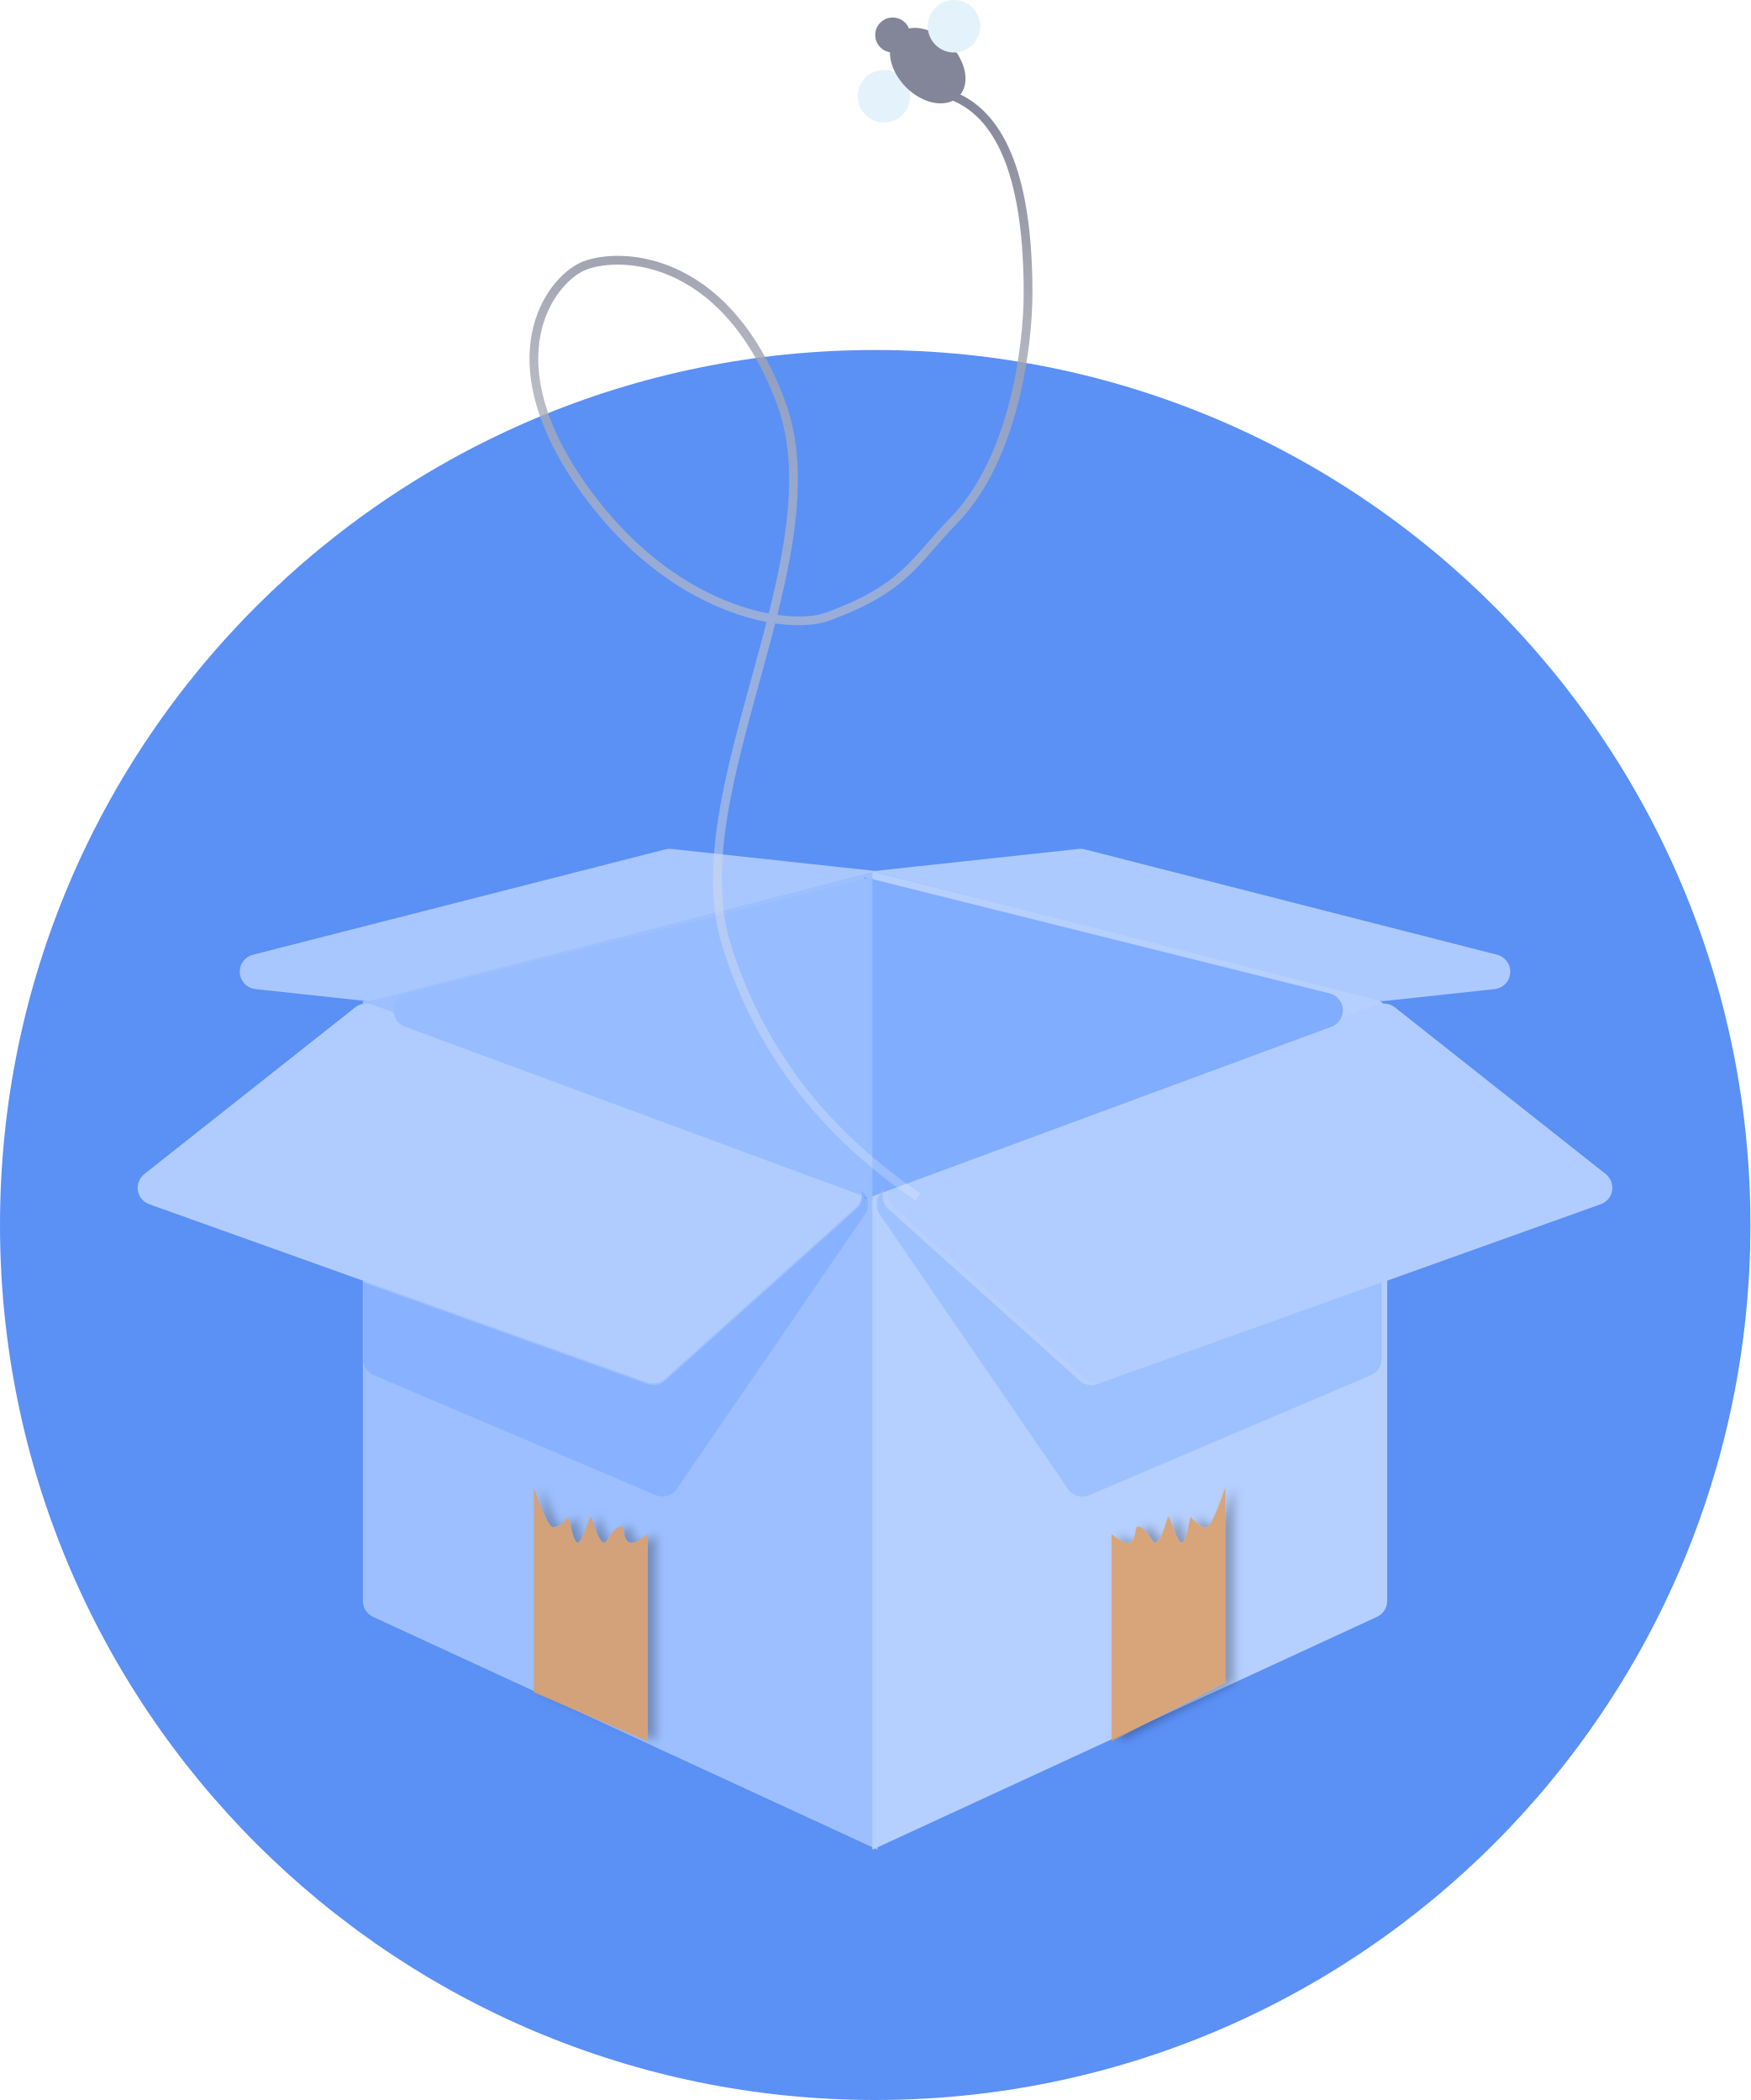
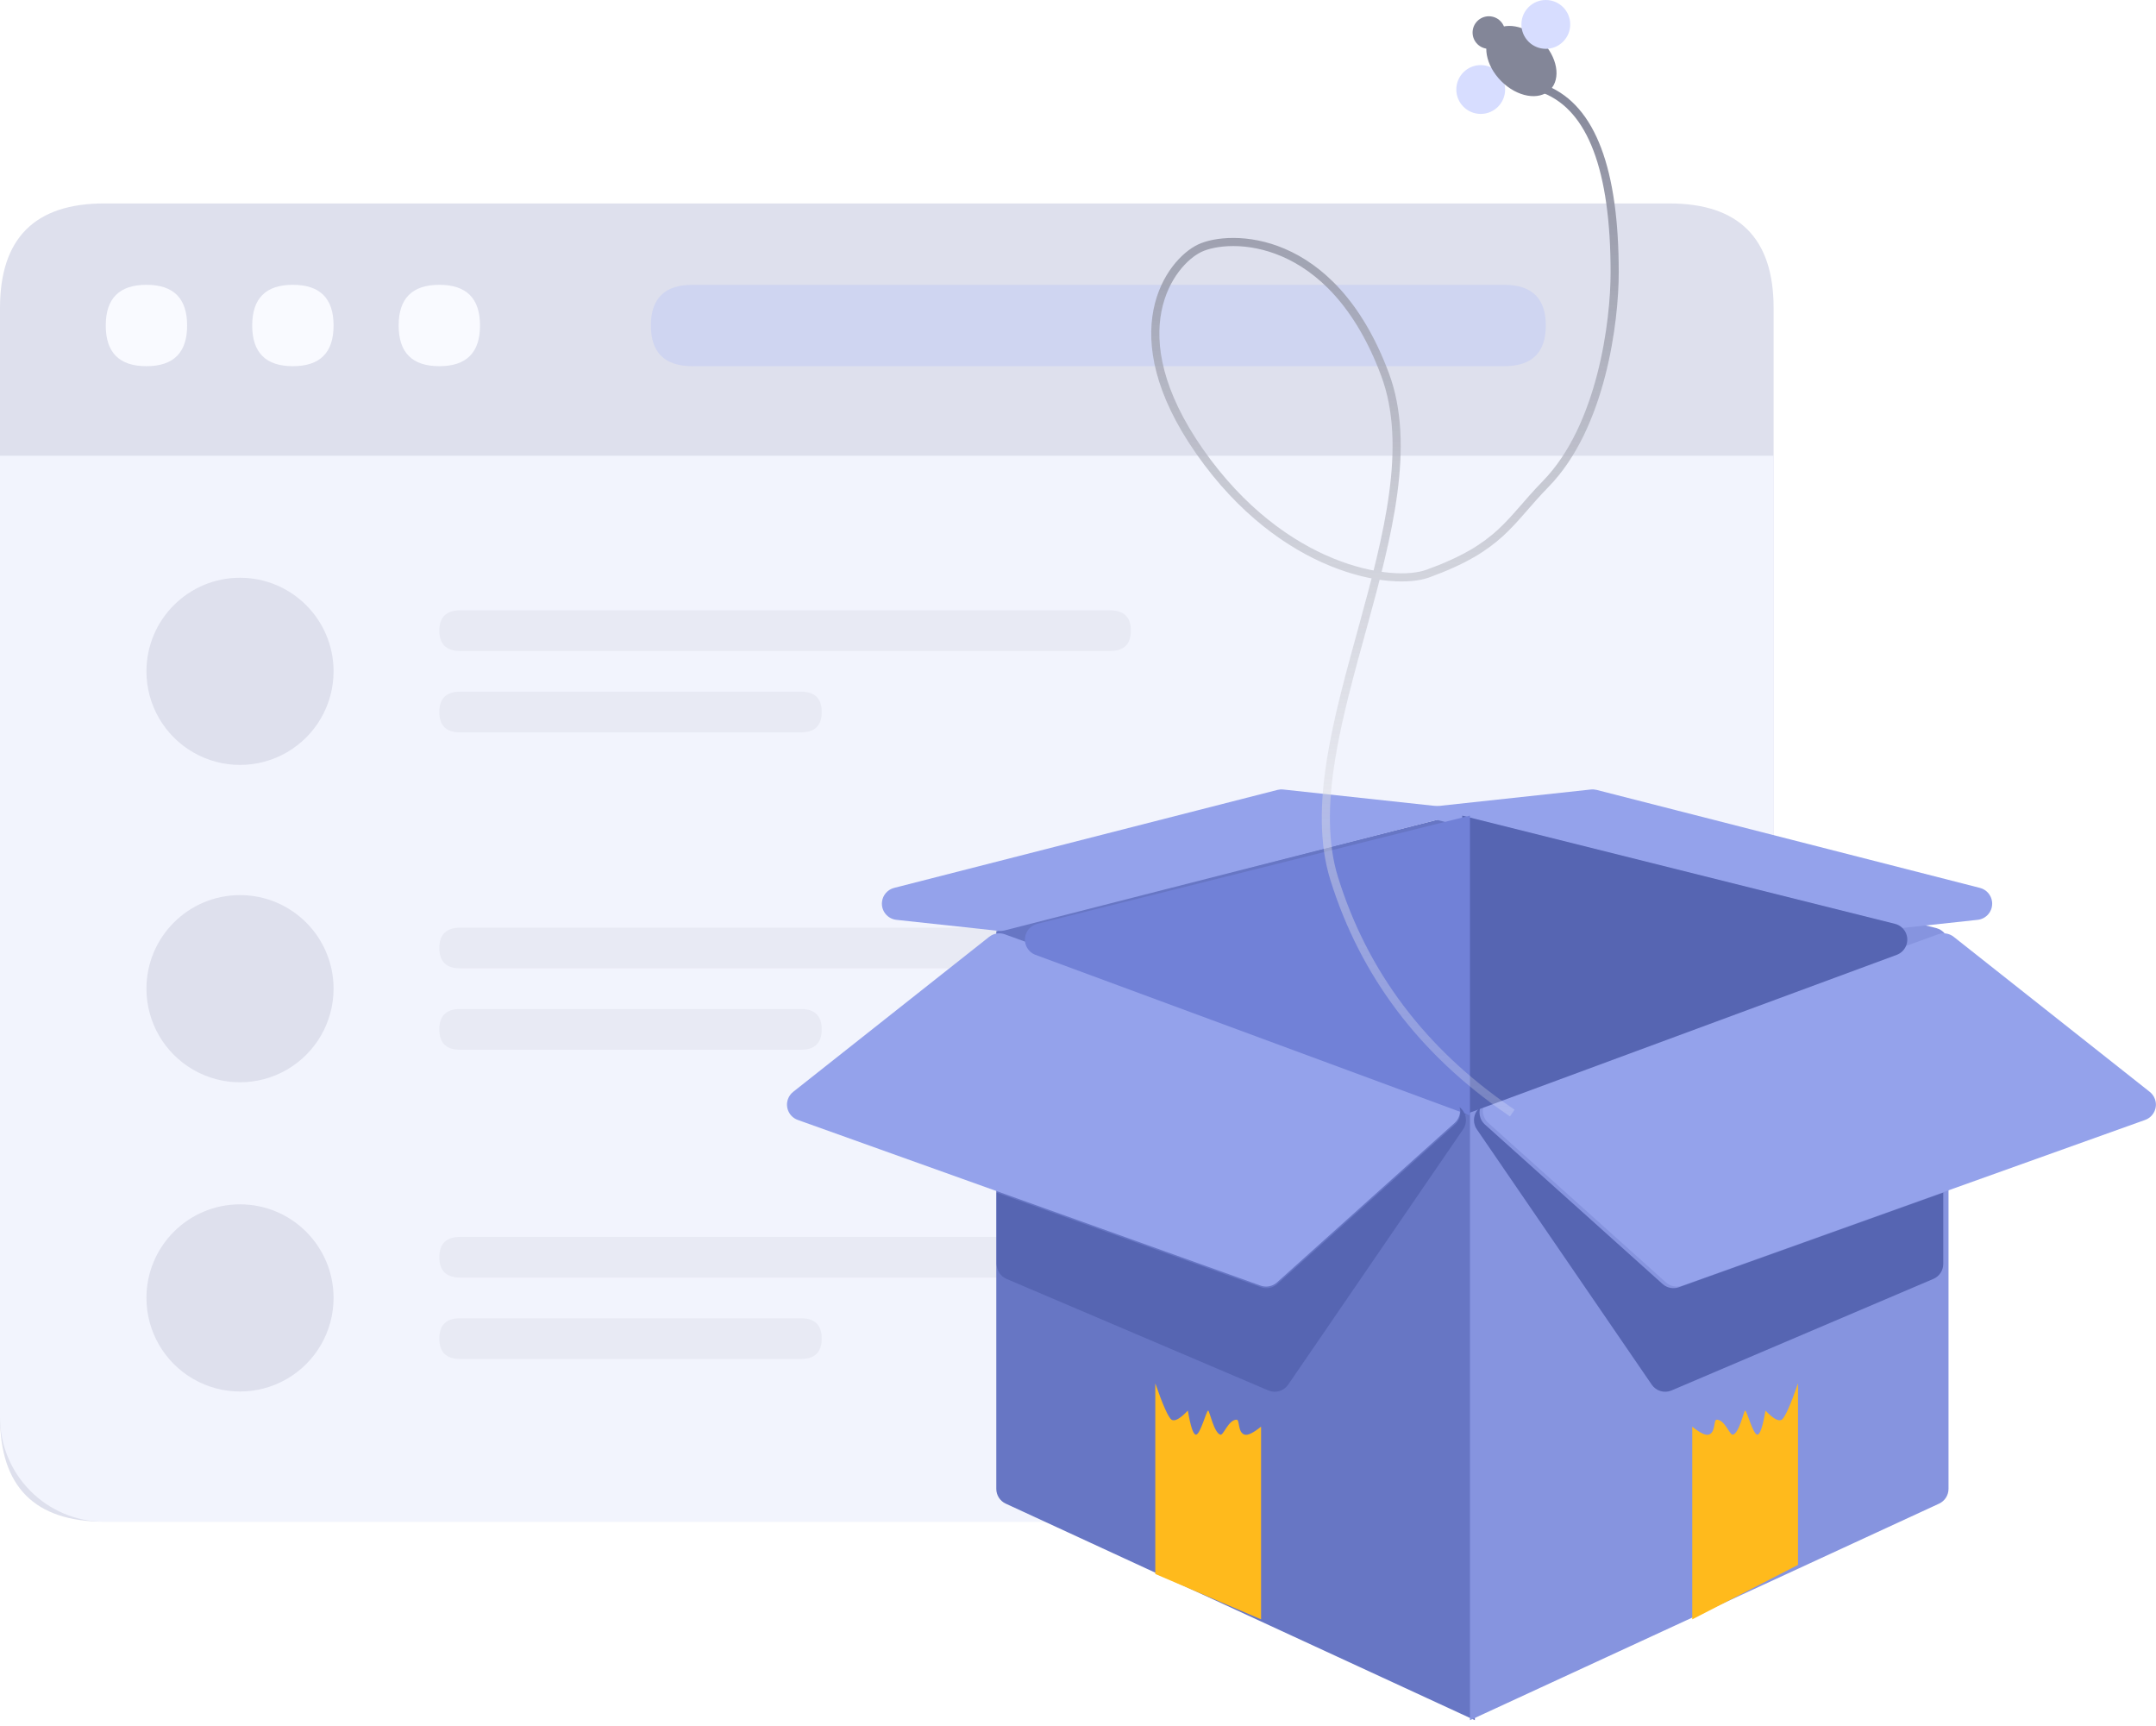
- <svg xmlns="http://www.w3.org/2000/svg" xmlns:xlink="http://www.w3.org/1999/xlink" width="200px" height="240px" viewBox="0 0 200 240" version="1.1">
+ <svg xmlns="http://www.w3.org/2000/svg" width="265" height="212" viewBox="0 0 265 212">
  <defs>
-     <path d="M46,170 C46.948,172.721 47.614,174.208 48,174.462 C48.386,174.715 49.052,174.343 50,173.346 C50.339,175.32 50.672,176.307 51,176.306 C51.531,176.305 52.289,173.325 52.5,173.346 C52.663,173.362 53.211,176.09 54,176.306 C54.395,176.415 54.98,174.463 56,174.462 C56.405,174.461 56.096,176.061 57,176.306 C57.385,176.411 58.052,176.082 59,175.32 L59,199 L46,193.423 L46,170 Z" id="path-1" />
-     <filter x="-7.7%" y="-6.9%" width="130.8%" height="113.8%" filterUnits="objectBoundingBox" id="filter-2">
-       <feOffset dx="1" dy="0" in="SourceAlpha" result="shadowOffsetOuter1" />
-       <feGaussianBlur stdDeviation="0.5" in="shadowOffsetOuter1" result="shadowBlurOuter1" />
-       <feComposite in="shadowBlurOuter1" in2="SourceAlpha" operator="out" result="shadowBlurOuter1" />
-       <feColorMatrix values="0 0 0 0 0   0 0 0 0 0   0 0 0 0 0  0 0 0 0.26 0" type="matrix" in="shadowBlurOuter1" />
-     </filter>
-     <path d="M125,170 L125,192.308 L112,199 L112,175.32 C112.948,176.082 113.615,176.411 114,176.306 C114.904,176.061 114.595,174.461 115,174.462 C116.02,174.463 116.605,176.415 117,176.306 C117.789,176.09 118.337,173.362 118.5,173.346 C118.711,173.325 119.469,176.305 120,176.306 C120.328,176.307 120.661,175.32 121,173.346 C121.948,174.343 122.614,174.715 123,174.462 C123.386,174.208 124.052,172.721 125,170 Z" id="path-3" />
-     <filter x="-7.7%" y="-6.9%" width="130.8%" height="113.8%" filterUnits="objectBoundingBox" id="filter-4">
-       <feOffset dx="1" dy="0" in="SourceAlpha" result="shadowOffsetOuter1" />
-       <feGaussianBlur stdDeviation="0.5" in="shadowOffsetOuter1" result="shadowBlurOuter1" />
-       <feComposite in="shadowBlurOuter1" in2="SourceAlpha" operator="out" result="shadowBlurOuter1" />
-       <feColorMatrix values="0 0 0 0 0   0 0 0 0 0   0 0 0 0 0  0 0 0 0.26 0" type="matrix" in="shadowBlurOuter1" />
-     </filter>
-     <linearGradient x1="50%" y1="0%" x2="50%" y2="100%" id="linearGradient-5">
-       <stop stop-color="#838698" offset="0%" />
-       <stop stop-color="#FFFFFF" stop-opacity="0.2" offset="100%" />
+     <linearGradient id="空界面图-a" x1="50%" x2="50%" y1="0%" y2="100%">
+       <stop offset="0%" stop-color="#838698" />
+       <stop offset="100%" stop-color="#FFF" stop-opacity=".2" />
    </linearGradient>
  </defs>
-   <g id="报表" stroke="none" stroke-width="1" fill="none" fill-rule="evenodd">
-     <g id="无应用－空" transform="translate(-567, -330)">
-       <g id="Group-11" transform="translate(567, 330)">
-         <g id="Group-10">
-           <path d="M200,140 C200,195.229 155.229,240 100,240 C44.771,240 0,195.229 0,140 C0,84.771 44.771,40 100,40 C155.229,40 200,84.771 200,140" id="Fill-1" fill="#5B90F5" />
-           <g id="Group-9" transform="translate(15, 0)">
-             <g id="Group-3" transform="translate(0, 97)">
-               <path d="M26.457,17.435 L85.279,2.568 L85.279,114.393 L27.619,87.781 C26.911,87.454 26.457,86.745 26.457,85.965 L26.457,17.435 Z" id="Rectangle-3" fill="#9DBFFF" />
-               <path d="M141.988,17.053 L84.677,2.568 L84.677,114.393 L142.336,87.781 C143.045,87.454 143.498,86.745 143.498,85.965 L143.498,18.992 C143.498,18.076 142.876,17.278 141.988,17.053 Z" id="Combined-Shape" fill="#B5CFFF" />
-               <path d="M27.505,17.815 L82.14,37.627 C83.178,38.004 83.715,39.151 83.338,40.189 C83.226,40.499 83.039,40.776 82.794,40.996 L60.957,60.593 C60.41,61.084 59.639,61.235 58.947,60.987 L2.058,40.627 C1.018,40.255 0.477,39.11 0.849,38.07 C0.975,37.718 1.198,37.408 1.492,37.175 L25.583,18.126 C26.127,17.696 26.854,17.579 27.505,17.815 Z" id="Rectangle-7" fill="#B0CCFF" />
-               <path d="M142.45,17.815 L87.816,37.627 C86.778,38.004 86.241,39.151 86.618,40.189 C86.73,40.499 86.917,40.776 87.162,40.996 L108.999,60.593 C109.545,61.084 110.317,61.235 111.008,60.987 L167.897,40.627 C168.937,40.255 169.479,39.11 169.107,38.07 C168.98,37.718 168.758,37.408 168.464,37.175 L144.372,18.126 C143.829,17.696 143.102,17.579 142.45,17.815 Z" id="Rectangle-7" fill="#B1CCFF" />
-               <path d="M108.233,0.021 L84.677,2.568 L142.501,17.345 C142.733,17.404 142.974,17.422 143.211,17.396 L155.775,16.038 C156.873,15.919 157.667,14.933 157.549,13.834 C157.459,13.005 156.864,12.318 156.055,12.112 L108.944,0.072 C108.712,0.013 108.471,-0.004 108.233,0.021 Z" id="Rectangle-4" fill="#ADCAFF" />
-               <path d="M61.722,0.021 L85.279,2.568 L27.454,17.345 C27.223,17.404 26.982,17.422 26.744,17.396 L14.181,16.038 C13.082,15.919 12.288,14.933 12.407,13.834 C12.497,13.005 13.092,12.318 13.9,12.112 L61.012,0.072 C61.244,0.013 61.484,-0.004 61.722,0.021 Z" id="Rectangle-4" fill="#A8C7FF" />
-               <path d="M90.016,16.528 L143.2,3.232 L143.2,40.076 L89.808,20.344 C88.772,19.961 88.242,18.811 88.625,17.775 C88.854,17.155 89.375,16.688 90.016,16.528 Z" id="Rectangle-3" fill="#81ADFF" transform="translate(113.4662, 21.65399) scale(-1, 1) translate(-113.4662, -21.65399) " />
-               <path d="M31.493,16.528 L84.677,3.232 L84.677,40.076 L31.285,20.344 C30.249,19.961 29.719,18.811 30.102,17.775 C30.331,17.155 30.852,16.688 31.493,16.528 Z" id="Rectangle-3" fill="#97BCFF" />
-               <path d="M83.396,39.059 C84.062,39.566 84.362,40.46 84.077,41.296 C84.018,41.468 83.936,41.631 83.834,41.781 L62.333,73.161 C61.794,73.947 60.776,74.244 59.899,73.87 L27.718,60.164 C26.981,59.849 26.502,59.125 26.502,58.324 L26.502,49.555 L58.992,61.183 C59.683,61.43 60.455,61.279 61.001,60.788 L82.838,41.191 C83.083,40.971 83.27,40.694 83.382,40.385 C83.544,39.94 83.537,39.475 83.396,39.059 Z" id="Combined-Shape" fill="#649BFF" opacity="0.363" />
-               <path d="M142.063,39.059 C142.729,39.566 143.029,40.46 142.744,41.296 C142.686,41.468 142.604,41.631 142.501,41.781 L121,73.161 C120.462,73.947 119.443,74.244 118.567,73.87 L86.386,60.164 C85.648,59.849 85.169,59.125 85.169,58.324 L85.169,49.555 L117.659,61.183 C118.35,61.43 119.122,61.279 119.669,60.788 L141.505,41.191 C141.75,40.971 141.937,40.694 142.05,40.385 C142.211,39.94 142.205,39.475 142.063,39.059 Z" id="Combined-Shape" fill="#9DC0FF" transform="translate(114.0105, 56.54495) scale(-1, 1) translate(-114.0105, -56.54495) " />
-             </g>
-             <g id="Rectangle-5">
-               <use fill="black" fill-opacity="1" filter="url(#filter-2)" xlink:href="#path-1" />
-               <use fill-opacity="0.8" fill="#E19B5A" fill-rule="evenodd" xlink:href="#path-1" />
-             </g>
-             <g id="Rectangle-5">
-               <use fill="black" fill-opacity="1" filter="url(#filter-4)" xlink:href="#path-3" />
-               <use fill-opacity="0.8" fill="#E19B5A" fill-rule="evenodd" xlink:href="#path-3" />
-             </g>
-             <g id="Group-6" transform="translate(46, 0)">
-               <path d="M43.464,136.5 C32.797,129.167 25.643,119.667 22,108 C16.536,90.5 34.768,63.5 28.232,46 C21.696,28.5 9.066,28.791 5.464,30.5 C1.862,32.209 -4.781,40.864 5.464,55.5 C15.709,70.136 29.107,72.073 33.464,70.5 C42.464,67.25 43.458,64.104 47.964,59.5 C54.896,52.417 56.464,39.408 56.464,33.5 C56.464,20.833 53.631,13.333 47.964,11" id="Line" stroke="url(#linearGradient-5)" stroke-linecap="square" />
-               <g id="Group-4" transform="translate(37, 0)">
-                 <circle id="Oval" fill="#E4F2FB" cx="3" cy="11" r="3" />
-                 <ellipse id="Oval" fill="#838698" transform="translate(8, 7.5) rotate(45) translate(-8, -7.5) " cx="8" cy="7.5" rx="5" ry="3.5" />
-                 <circle id="Oval" fill="#838698" transform="translate(4, 4) rotate(45) translate(-4, -4) " cx="4" cy="4" r="2" />
-                 <circle id="Oval" fill="#E4F2FB" cx="11" cy="3" r="3" />
-               </g>
-             </g>
-           </g>
+   <g fill="none" fill-rule="evenodd">
+     <g transform="translate(0 25)">
+       <path fill="#DEE0ED" d="M12.824,1.6058583e-14 L205.176,1.6058583e-14 C213.725,1.6058583e-14 218,4.286 218,12.857 L218,149.143 C218,157.714 213.725,162 205.176,162 L12.824,162 C4.275,162 0,157.714 0,149.143 L0,12.857 C0,4.286 4.275,1.88337053e-07 12.824,1.6058583e-14 Z" />
+       <path fill="#CFD5F1" d="M85.116,10 L184.884,10 C188.295,10 190,11.667 190,15 C190,18.333 188.295,20 184.884,20 L85.116,20 C81.705,20 80,18.333 80,15 C80,11.667 81.705,10 85.116,10 Z" />
+       <path fill="#F9FAFF" d="M18 10C21.333 10 23 11.667 23 15 23 18.333 21.333 20 18 20 14.667 20 13 18.333 13 15 13 11.667 14.667 10 18 10zM36 10C39.333 10 41 11.667 41 15 41 18.333 39.333 20 36 20 32.667 20 31 18.333 31 15 31 11.667 32.667 10 36 10zM54 10C57.333 10 59 11.667 59 15 59 18.333 57.333 20 54 20 50.667 20 49 18.333 49 15 49 11.667 50.667 10 54 10z" />
+       <path fill="#F2F4FD" d="M0,31 L218,31 L218,149.157 C218,156.25 212.259,162 205.176,162 L12.824,162 C5.741,162 0,156.25 0,149.157 L0,31 Z" />
+       <path fill="#DEE0ED" d="M18 57.5C18 61.609 20.192 65.405 23.75 67.459 27.308 69.514 31.692 69.514 35.25 67.459 38.808 65.405 41 61.609 41 57.5 41 51.149 35.851 46 29.5 46 23.149 46 18 51.149 18 57.5zM18 96.5C18 100.609 20.192 104.405 23.75 106.459 27.308 108.514 31.692 108.514 35.25 106.459 38.808 104.405 41 100.609 41 96.5 41 90.149 35.851 85 29.5 85 23.149 85 18 90.149 18 96.5zM18 134.5C18 138.609 20.192 142.405 23.75 144.459 27.308 146.514 31.692 146.514 35.25 144.459 38.808 142.405 41 138.609 41 134.5 41 128.149 35.851 123 29.5 123 23.149 123 18 128.149 18 134.5z" />
+       <path fill="#E8EAF4" d="M56.576 50L136.424 50C138.141 50 139 50.833 139 52.5 139 54.167 138.141 55 136.424 55L56.576 55C54.859 55 54 54.167 54 52.5 54 50.833 54.859 50 56.576 50zM56.576 89L136.424 89C138.141 89 139 89.833 139 91.5 139 93.167 138.141 94 136.424 94L56.576 94C54.859 94 54 93.167 54 91.5 54 89.833 54.859 89 56.576 89zM56.576 127L136.424 127C138.141 127 139 127.833 139 129.5 139 131.167 138.141 132 136.424 132L56.576 132C54.859 132 54 131.167 54 129.5 54 127.833 54.859 127 56.576 127zM56.541 60L98.459 60C100.153 60 101 60.833 101 62.5 101 64.167 100.153 65 98.459 65L56.541 65C54.847 65 54 64.167 54 62.5 54 60.833 54.847 60 56.541 60zM56.541 99L98.459 99C100.153 99 101 99.833 101 101.5 101 103.167 100.153 104 98.459 104L56.541 104C54.847 104 54 103.167 54 101.5 54 99.833 54.847 99 56.541 99zM56.541 137L98.459 137C100.153 137 101 137.833 101 139.5 101 141.167 100.153 142 98.459 142L56.541 142C54.847 142 54 141.167 54 139.5 54 137.833 54.847 137 56.541 137z" />
+       <path fill="#F2F4FD" d="M114.538 58L142.462 58C144.154 58 145 58.857 145 60.571L145 73.429C145 75.143 144.154 76 142.462 76L114.538 76C112.846 76 112 75.143 112 73.429L112 60.571C112 58.857 112.846 58 114.538 58zM157.5 59L172.5 59C174.167 59 175 59.833 175 61.5 175 63.167 174.167 64 172.5 64L157.5 64C155.833 64 155 63.167 155 61.5 155 59.833 155.833 59 157.5 59zM186.5 59L201.5 59C203.167 59 204 59.833 204 61.5 204 63.167 203.167 64 201.5 64L186.5 64C184.833 64 184 63.167 184 61.5 184 59.833 184.833 59 186.5 59zM157.5 69L172.5 69C174.167 69 175 69.833 175 71.5 175 73.167 174.167 74 172.5 74L157.5 74C155.833 74 155 73.167 155 71.5 155 69.833 155.833 69 157.5 69zM186.5 69L201.5 69C203.167 69 204 69.833 204 71.5 204 73.167 203.167 74 201.5 74L186.5 74C184.833 74 184 73.167 184 71.5 184 69.833 184.833 69 186.5 69z" />
+     </g>
+     <g transform="translate(96)">
+       <g transform="translate(0 97)">
+         <path fill="#6776C4" d="M26.457,17.435 L85.279,2.568 L85.279,114.393 L27.619,87.781 C26.911,87.454 26.457,86.745 26.457,85.965 L26.457,17.435 Z" />
+         <path fill="#8694DF" d="M86.187,17.053 L143.498,2.568 L143.498,114.393 L85.839,87.781 C85.13,87.454 84.677,86.745 84.677,85.965 L84.677,18.992 C84.677,18.076 85.299,17.278 86.187,17.053 Z" transform="matrix(-1 0 0 1 228.175 0)" />
+         <path fill="#94A2EB" d="M27.505,17.815 L82.14,37.627 C83.178,38.004 83.715,39.151 83.338,40.189 C83.226,40.499 83.039,40.776 82.794,40.996 L60.957,60.593 C60.41,61.084 59.639,61.235 58.947,60.987 L2.058,40.627 C1.018,40.255 0.477,39.11 0.849,38.07 C0.975,37.718 1.198,37.408 1.492,37.175 L25.583,18.126 C26.127,17.696 26.854,17.579 27.505,17.815 Z" />
+         <path fill="#94A2EB" d="M113.519,17.815 L168.154,37.627 C169.192,38.004 169.729,39.151 169.352,40.189 C169.24,40.499 169.053,40.776 168.808,40.996 L146.971,60.593 C146.424,61.084 145.653,61.235 144.961,60.987 L88.072,40.627 C87.032,40.255 86.491,39.11 86.863,38.07 C86.989,37.718 87.212,37.408 87.506,37.175 L111.597,18.126 C112.141,17.696 112.868,17.579 113.519,17.815 Z" transform="matrix(-1 0 0 1 255.735 0)" />
+         <path fill="#94A2EB" d="M143.211,0.021 L166.768,2.568 L108.944,17.345 C108.712,17.404 108.471,17.422 108.233,17.396 L95.67,16.038 C94.572,15.919 93.778,14.933 93.896,13.834 C93.986,13.005 94.581,12.318 95.39,12.112 L142.501,0.072 C142.733,0.013 142.974,-0.004 143.211,0.021 Z" transform="matrix(-1 0 0 1 242.749 0)" />
+         <path fill="#94A2EB" d="M61.722,0.021 L85.279,2.568 L27.454,17.345 C27.223,17.404 26.982,17.422 26.744,17.396 L14.181,16.038 C13.082,15.919 12.288,14.933 12.407,13.834 C12.497,13.005 13.092,12.318 13.9,12.112 L61.012,0.072 C61.244,0.013 61.484,-0.004 61.722,0.021 Z" />
+         <path fill="#5665B2" d="M90.016,16.528 L143.2,3.232 L143.2,40.076 L89.808,20.344 C88.772,19.961 88.242,18.811 88.625,17.775 C88.854,17.155 89.375,16.688 90.016,16.528 Z" transform="matrix(-1 0 0 1 226.932 0)" />
+         <path fill="#7181D7" d="M31.493,16.528 L84.677,3.232 L84.677,40.076 L31.285,20.344 C30.249,19.961 29.719,18.811 30.102,17.775 C30.331,17.155 30.852,16.688 31.493,16.528 Z" />
+         <path fill="#5665B2" d="M83.396,39.059 C84.062,39.566 84.362,40.46 84.077,41.296 C84.018,41.468 83.936,41.631 83.834,41.781 L62.333,73.161 C61.794,73.947 60.776,74.244 59.899,73.87 L27.718,60.164 C26.981,59.849 26.502,59.125 26.502,58.324 L26.502,49.555 L58.992,61.183 C59.683,61.43 60.455,61.279 61.001,60.788 L82.838,41.191 C83.083,40.971 83.27,40.694 83.382,40.385 C83.544,39.94 83.537,39.475 83.396,39.059 Z" />
+         <path fill="#5665B2" d="M142.063,39.059 C142.729,39.566 143.029,40.46 142.744,41.296 C142.686,41.468 142.604,41.631 142.501,41.781 L121,73.161 C120.462,73.947 119.443,74.244 118.567,73.87 L86.386,60.164 C85.648,59.849 85.169,59.125 85.169,58.324 L85.169,49.555 L117.659,61.183 C118.35,61.43 119.122,61.279 119.669,60.788 L141.505,41.191 C141.75,40.971 141.937,40.694 142.05,40.385 C142.211,39.94 142.205,39.475 142.063,39.059 Z" transform="matrix(-1 0 0 1 228.021 0)" />
+       </g>
+       <g transform="translate(46)">
+         <path stroke="url(#空界面图-a)" stroke-linecap="square" d="M43.464,136.5 C32.797,129.167 25.643,119.667 22,108 C16.536,90.5 34.768,63.5 28.232,46 C21.696,28.5 9.066,28.791 5.464,30.5 C1.862,32.209 -4.781,40.864 5.464,55.5 C15.709,70.136 29.107,72.073 33.464,70.5 C42.464,67.25 43.458,64.104 47.964,59.5 C54.896,52.417 56.464,39.408 56.464,33.5 C56.464,20.833 53.631,13.333 47.964,11" />
+         <g transform="translate(37)">
+           <circle cx="3" cy="11" r="3" fill="#D7DDFF" />
+           <ellipse cx="8" cy="7.5" fill="#838698" rx="5" ry="3.5" transform="rotate(45 8 7.5)" />
+           <circle cx="4" cy="4" r="2" fill="#838698" transform="rotate(45 4 4)" />
+           <circle cx="11" cy="3" r="3" fill="#D7DDFF" />
        </g>
      </g>
    </g>
+     <path fill="#FFBA1C" d="M142 170C142.948 172.721 143.614 174.208 144 174.462 144.386 174.715 145.052 174.343 146 173.346 146.339 175.32 146.672 176.307 147 176.306 147.531 176.305 148.289 173.325 148.5 173.346 148.663 173.362 149.211 176.09 150 176.306 150.395 176.415 150.98 174.463 152 174.462 152.405 174.461 152.096 176.061 153 176.306 153.385 176.411 154.052 176.082 155 175.32L155 199 142 193.423 142 170zM221 170L221 192.308 208 199 208 175.32C208.948 176.082 209.615 176.411 210 176.306 210.904 176.061 210.595 174.461 211 174.462 212.02 174.463 212.605 176.415 213 176.306 213.789 176.09 214.337 173.362 214.5 173.346 214.711 173.325 215.469 176.305 216 176.306 216.328 176.307 216.661 175.32 217 173.346 217.948 174.343 218.614 174.715 219 174.462 219.386 174.208 220.052 172.721 221 170z" />
  </g>
</svg>
